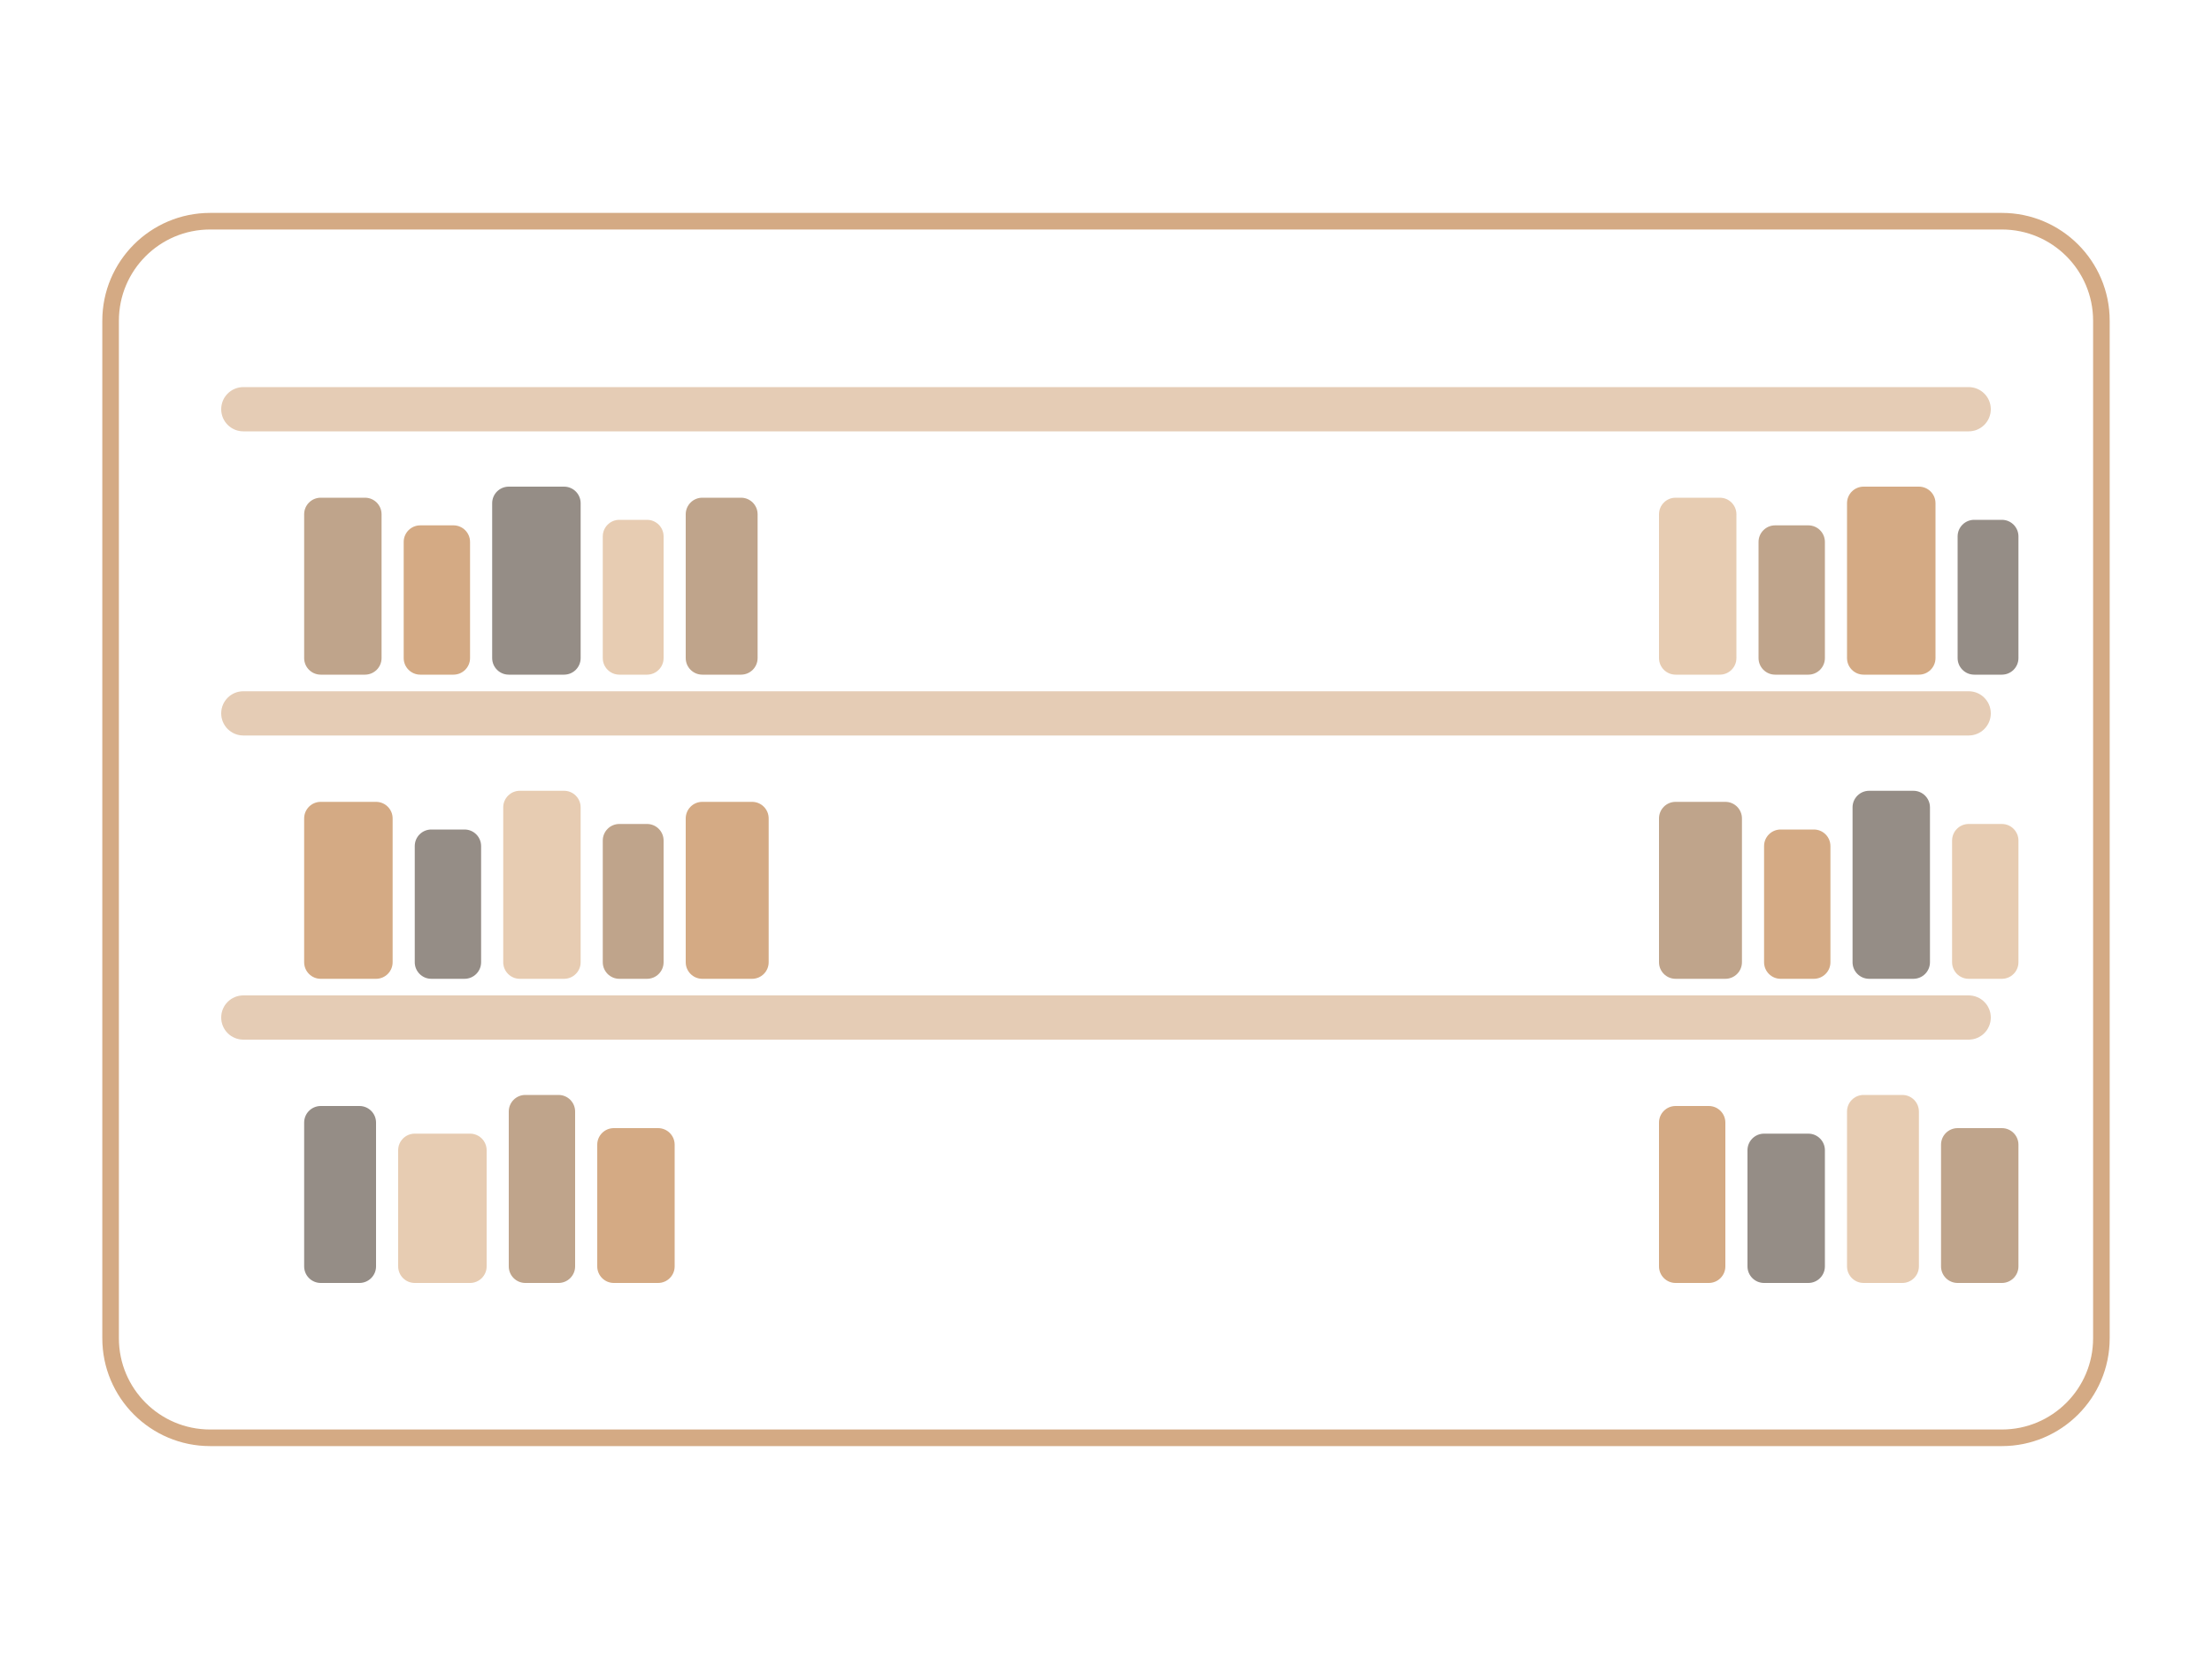
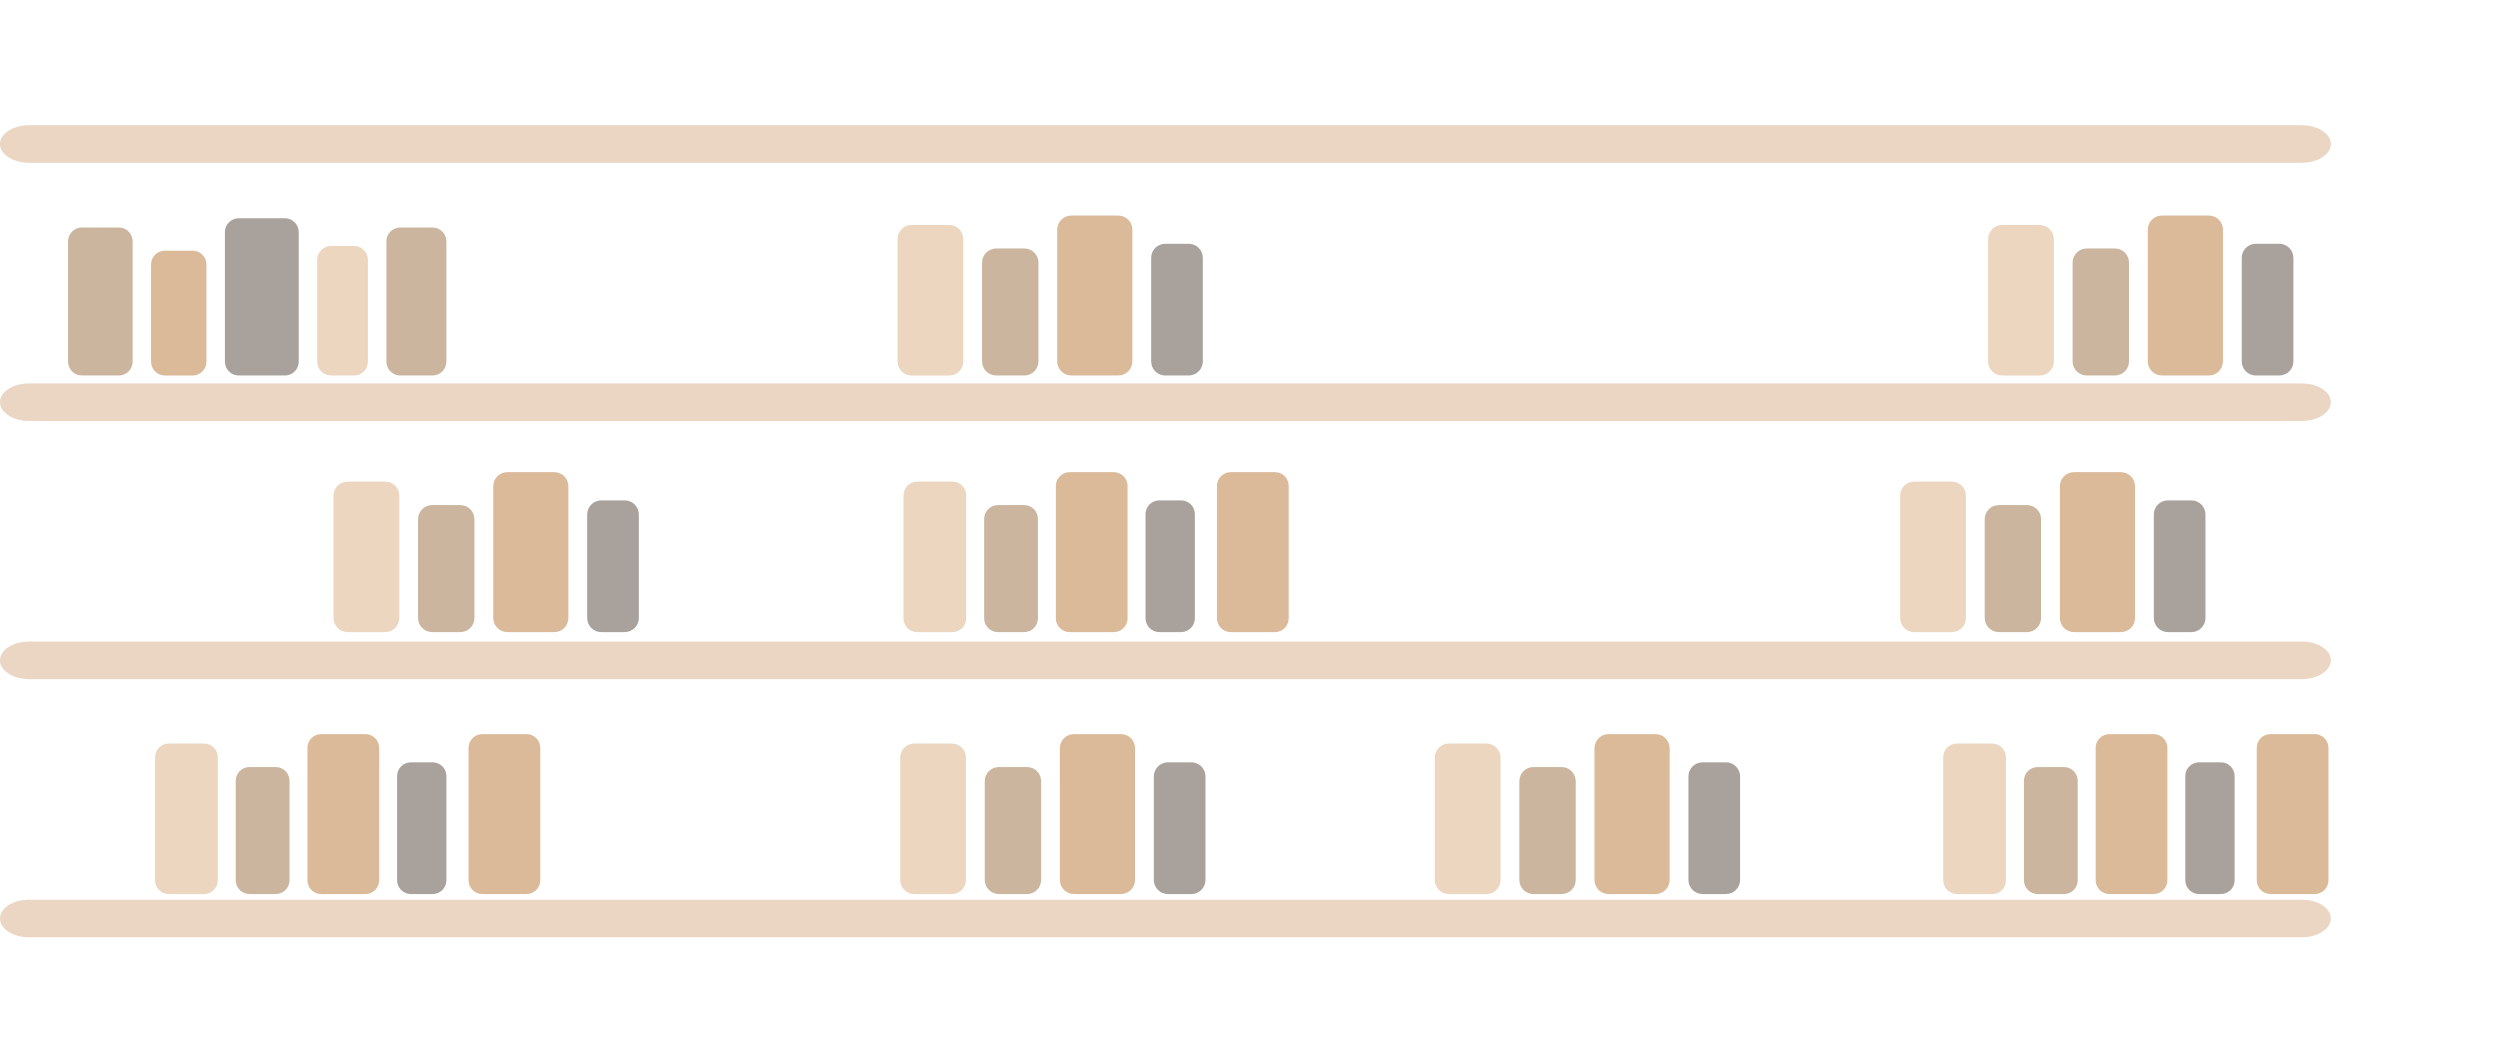
- <svg xmlns="http://www.w3.org/2000/svg" viewBox="0 0 400 300" fill="none">
-   <g opacity=".55">
-     <rect x="20" y="40" width="360" height="220" rx="18" stroke="#B0651F" stroke-width="3" fill="none" />
-     <rect x="40" y="70" width="320" height="8" rx="4" fill="#B0651F" opacity=".6" />
-     <rect x="40" y="125" width="320" height="8" rx="4" fill="#B0651F" opacity=".6" />
-     <rect x="40" y="180" width="320" height="8" rx="4" fill="#B0651F" opacity=".6" />
+ <svg xmlns="http://www.w3.org/2000/svg" id="Layer_1" version="1.1" viewBox="0 0 683.83 290.62">
+   <defs>
+     <style>
+       .st0 {
+         fill: #8b5a2b;
+       }
+ 
+       .st1 {
+         fill: #3e2f23;
+       }
+ 
+       .st2 {
+         opacity: .45;
+       }
+ 
+       .st3, .st4 {
+         fill: #b0651f;
+       }
+ 
+       .st5 {
+         fill: #d4a373;
+       }
+ 
+       .st4 {
+         isolation: isolate;
+         opacity: .6;
+       }
+     </style>
+   </defs>
+   <g class="st2">
+     <path class="st4" d="M7.97,34.25h621.62c4.4,0,7.97,2.3,7.97,5.14h0c0,2.84-3.57,5.14-7.97,5.14H7.97c-4.4,0-7.97-2.3-7.97-5.14h0c0-2.84,3.57-5.14,7.97-5.14Z" />
+     <path class="st4" d="M7.97,246.1h621.62c4.4,0,7.97,2.3,7.97,5.14h0c0,2.84-3.57,5.14-7.97,5.14H7.97c-4.4,0-7.97-2.3-7.97-5.14h0c0-2.84,3.57-5.14,7.97-5.14Z" />
+     <path class="st4" d="M7.97,104.87h621.62c4.4,0,7.97,2.3,7.97,5.14h0c0,2.84-3.57,5.14-7.97,5.14H7.97c-4.4,0-7.97-2.3-7.97-5.14h0c0-2.84,3.57-5.14,7.97-5.14Z" />
+     <path class="st4" d="M7.97,175.48h621.62c4.4,0,7.97,2.3,7.97,5.14h0c0,2.84-3.57,5.14-7.97,5.14H7.97c-4.4,0-7.97-2.3-7.97-5.14h0c0-2.84,3.57-5.14,7.97-5.14Z" />
    <g>
-       <rect x="55" y="90" width="14" height="32" rx="3" fill="#8B5A2B" />
-       <rect x="73" y="95" width="12" height="27" rx="3" fill="#B0651F" />
-       <rect x="89" y="88" width="16" height="34" rx="3" fill="#3E2F23" />
-       <rect x="109" y="94" width="11" height="28" rx="3" fill="#D4A373" />
-       <rect x="124" y="90" width="13" height="32" rx="3" fill="#8B5A2B" />
+       <rect class="st0" x="18.61" y="62.23" width="17.67" height="40.48" rx="3.79" ry="3.79" />
+       <rect class="st3" x="41.32" y="68.56" width="15.15" height="34.16" rx="3.79" ry="3.79" />
+       <rect class="st1" x="61.52" y="59.7" width="20.19" height="43.01" rx="3.79" ry="3.79" />
+       <rect class="st5" x="86.76" y="67.29" width="13.88" height="35.42" rx="3.79" ry="3.79" />
+       <rect class="st0" x="105.69" y="62.23" width="16.41" height="40.48" rx="3.79" ry="3.79" />
    </g>
    <g>
-       <rect x="55" y="145" width="16" height="32" rx="3" fill="#B0651F" />
-       <rect x="75" y="150" width="12" height="27" rx="3" fill="#3E2F23" />
-       <rect x="91" y="143" width="14" height="34" rx="3" fill="#D4A373" />
-       <rect x="109" y="149" width="11" height="28" rx="3" fill="#8B5A2B" />
-       <rect x="124" y="145" width="15" height="32" rx="3" fill="#B0651F" />
+       <rect class="st5" x="245.5" y="61.54" width="17.99" height="41.18" rx="3.86" ry="3.86" />
+       <rect class="st0" x="268.63" y="67.97" width="15.42" height="34.74" rx="3.86" ry="3.86" />
+       <rect class="st3" x="289.18" y="58.96" width="20.56" height="43.75" rx="3.86" ry="3.86" />
+       <rect class="st1" x="314.88" y="66.68" width="14.13" height="36.03" rx="3.86" ry="3.86" />
    </g>
    <g>
-       <rect x="55" y="200" width="13" height="32" rx="3" fill="#3E2F23" />
-       <rect x="72" y="205" width="16" height="27" rx="3" fill="#D4A373" />
-       <rect x="92" y="198" width="12" height="34" rx="3" fill="#8B5A2B" />
-       <rect x="108" y="204" width="14" height="28" rx="3" fill="#B0651F" />
+       <rect class="st5" x="246.23" y="203.38" width="17.99" height="41.18" rx="3.86" ry="3.86" />
+       <rect class="st0" x="269.36" y="209.81" width="15.42" height="34.74" rx="3.86" ry="3.86" />
+       <rect class="st3" x="289.91" y="200.8" width="20.56" height="43.75" rx="3.86" ry="3.86" />
+       <rect class="st1" x="315.61" y="208.52" width="14.13" height="36.03" rx="3.86" ry="3.86" />
    </g>
    <g>
-       <rect x="300" y="90" width="14" height="32" rx="3" fill="#D4A373" />
-       <rect x="318" y="95" width="12" height="27" rx="3" fill="#8B5A2B" />
-       <rect x="334" y="88" width="16" height="34" rx="3" fill="#B0651F" />
-       <rect x="354" y="94" width="11" height="28" rx="3" fill="#3E2F23" />
+       <rect class="st5" x="91.23" y="131.73" width="17.99" height="41.18" rx="3.86" ry="3.86" />
+       <rect class="st0" x="114.35" y="138.16" width="15.42" height="34.74" rx="3.86" ry="3.86" />
+       <rect class="st3" x="134.91" y="129.15" width="20.56" height="43.75" rx="3.86" ry="3.86" />
+       <rect class="st1" x="160.61" y="136.87" width="14.13" height="36.03" rx="3.86" ry="3.86" />
    </g>
    <g>
-       <rect x="300" y="145" width="15" height="32" rx="3" fill="#8B5A2B" />
-       <rect x="319" y="150" width="12" height="27" rx="3" fill="#B0651F" />
-       <rect x="335" y="143" width="14" height="34" rx="3" fill="#3E2F23" />
-       <rect x="353" y="149" width="12" height="28" rx="3" fill="#D4A373" />
+       <rect class="st5" x="543.8" y="61.54" width="17.99" height="41.18" rx="3.86" ry="3.86" />
+       <rect class="st0" x="566.93" y="67.97" width="15.42" height="34.74" rx="3.86" ry="3.86" />
+       <rect class="st3" x="587.49" y="58.96" width="20.56" height="43.75" rx="3.86" ry="3.86" />
+       <rect class="st1" x="613.19" y="66.68" width="14.13" height="36.03" rx="3.86" ry="3.86" />
    </g>
    <g>
-       <rect x="300" y="200" width="12" height="32" rx="3" fill="#B0651F" />
-       <rect x="316" y="205" width="14" height="27" rx="3" fill="#3E2F23" />
-       <rect x="334" y="198" width="13" height="34" rx="3" fill="#D4A373" />
-       <rect x="351" y="204" width="14" height="28" rx="3" fill="#8B5A2B" />
+       <rect class="st5" x="392.46" y="203.38" width="17.99" height="41.18" rx="3.86" ry="3.86" />
+       <rect class="st0" x="415.59" y="209.81" width="15.42" height="34.74" rx="3.86" ry="3.86" />
+       <rect class="st3" x="436.14" y="200.8" width="20.56" height="43.75" rx="3.86" ry="3.86" />
+       <rect class="st1" x="461.84" y="208.52" width="14.13" height="36.03" rx="3.86" ry="3.86" />
+     </g>
+     <g>
+       <rect class="st5" x="519.75" y="131.73" width="17.99" height="41.18" rx="3.86" ry="3.86" />
+       <rect class="st0" x="542.88" y="138.16" width="15.42" height="34.74" rx="3.86" ry="3.86" />
+       <rect class="st3" x="563.44" y="129.15" width="20.56" height="43.75" rx="3.86" ry="3.86" />
+       <rect class="st1" x="589.14" y="136.87" width="14.13" height="36.03" rx="3.86" ry="3.86" />
+     </g>
+     <g>
+       <rect class="st5" x="42.41" y="203.38" width="17.16" height="41.18" rx="3.77" ry="3.77" />
+       <rect class="st0" x="64.48" y="209.81" width="14.71" height="34.74" rx="3.77" ry="3.77" />
+       <rect class="st3" x="84.09" y="200.8" width="19.62" height="43.75" rx="3.77" ry="3.77" />
+       <rect class="st3" x="128.16" y="200.8" width="19.62" height="43.75" rx="3.77" ry="3.77" />
+       <rect class="st1" x="108.62" y="208.52" width="13.49" height="36.03" rx="3.77" ry="3.77" />
+     </g>
+     <g>
+       <rect class="st5" x="247.13" y="131.73" width="17.16" height="41.18" rx="3.77" ry="3.77" />
+       <rect class="st0" x="269.2" y="138.16" width="14.71" height="34.74" rx="3.77" ry="3.77" />
+       <rect class="st3" x="288.81" y="129.15" width="19.62" height="43.75" rx="3.77" ry="3.77" />
+       <rect class="st3" x="332.88" y="129.15" width="19.62" height="43.75" rx="3.77" ry="3.77" />
+       <rect class="st1" x="313.34" y="136.87" width="13.49" height="36.03" rx="3.77" ry="3.77" />
+     </g>
+     <g>
+       <rect class="st5" x="531.54" y="203.38" width="17.16" height="41.18" rx="3.77" ry="3.77" />
+       <rect class="st0" x="553.61" y="209.81" width="14.71" height="34.74" rx="3.77" ry="3.77" />
+       <rect class="st3" x="573.23" y="200.8" width="19.62" height="43.75" rx="3.77" ry="3.77" />
+       <rect class="st3" x="617.29" y="200.8" width="19.62" height="43.75" rx="3.77" ry="3.77" />
+       <rect class="st1" x="597.75" y="208.52" width="13.49" height="36.03" rx="3.77" ry="3.77" />
    </g>
  </g>
</svg>
